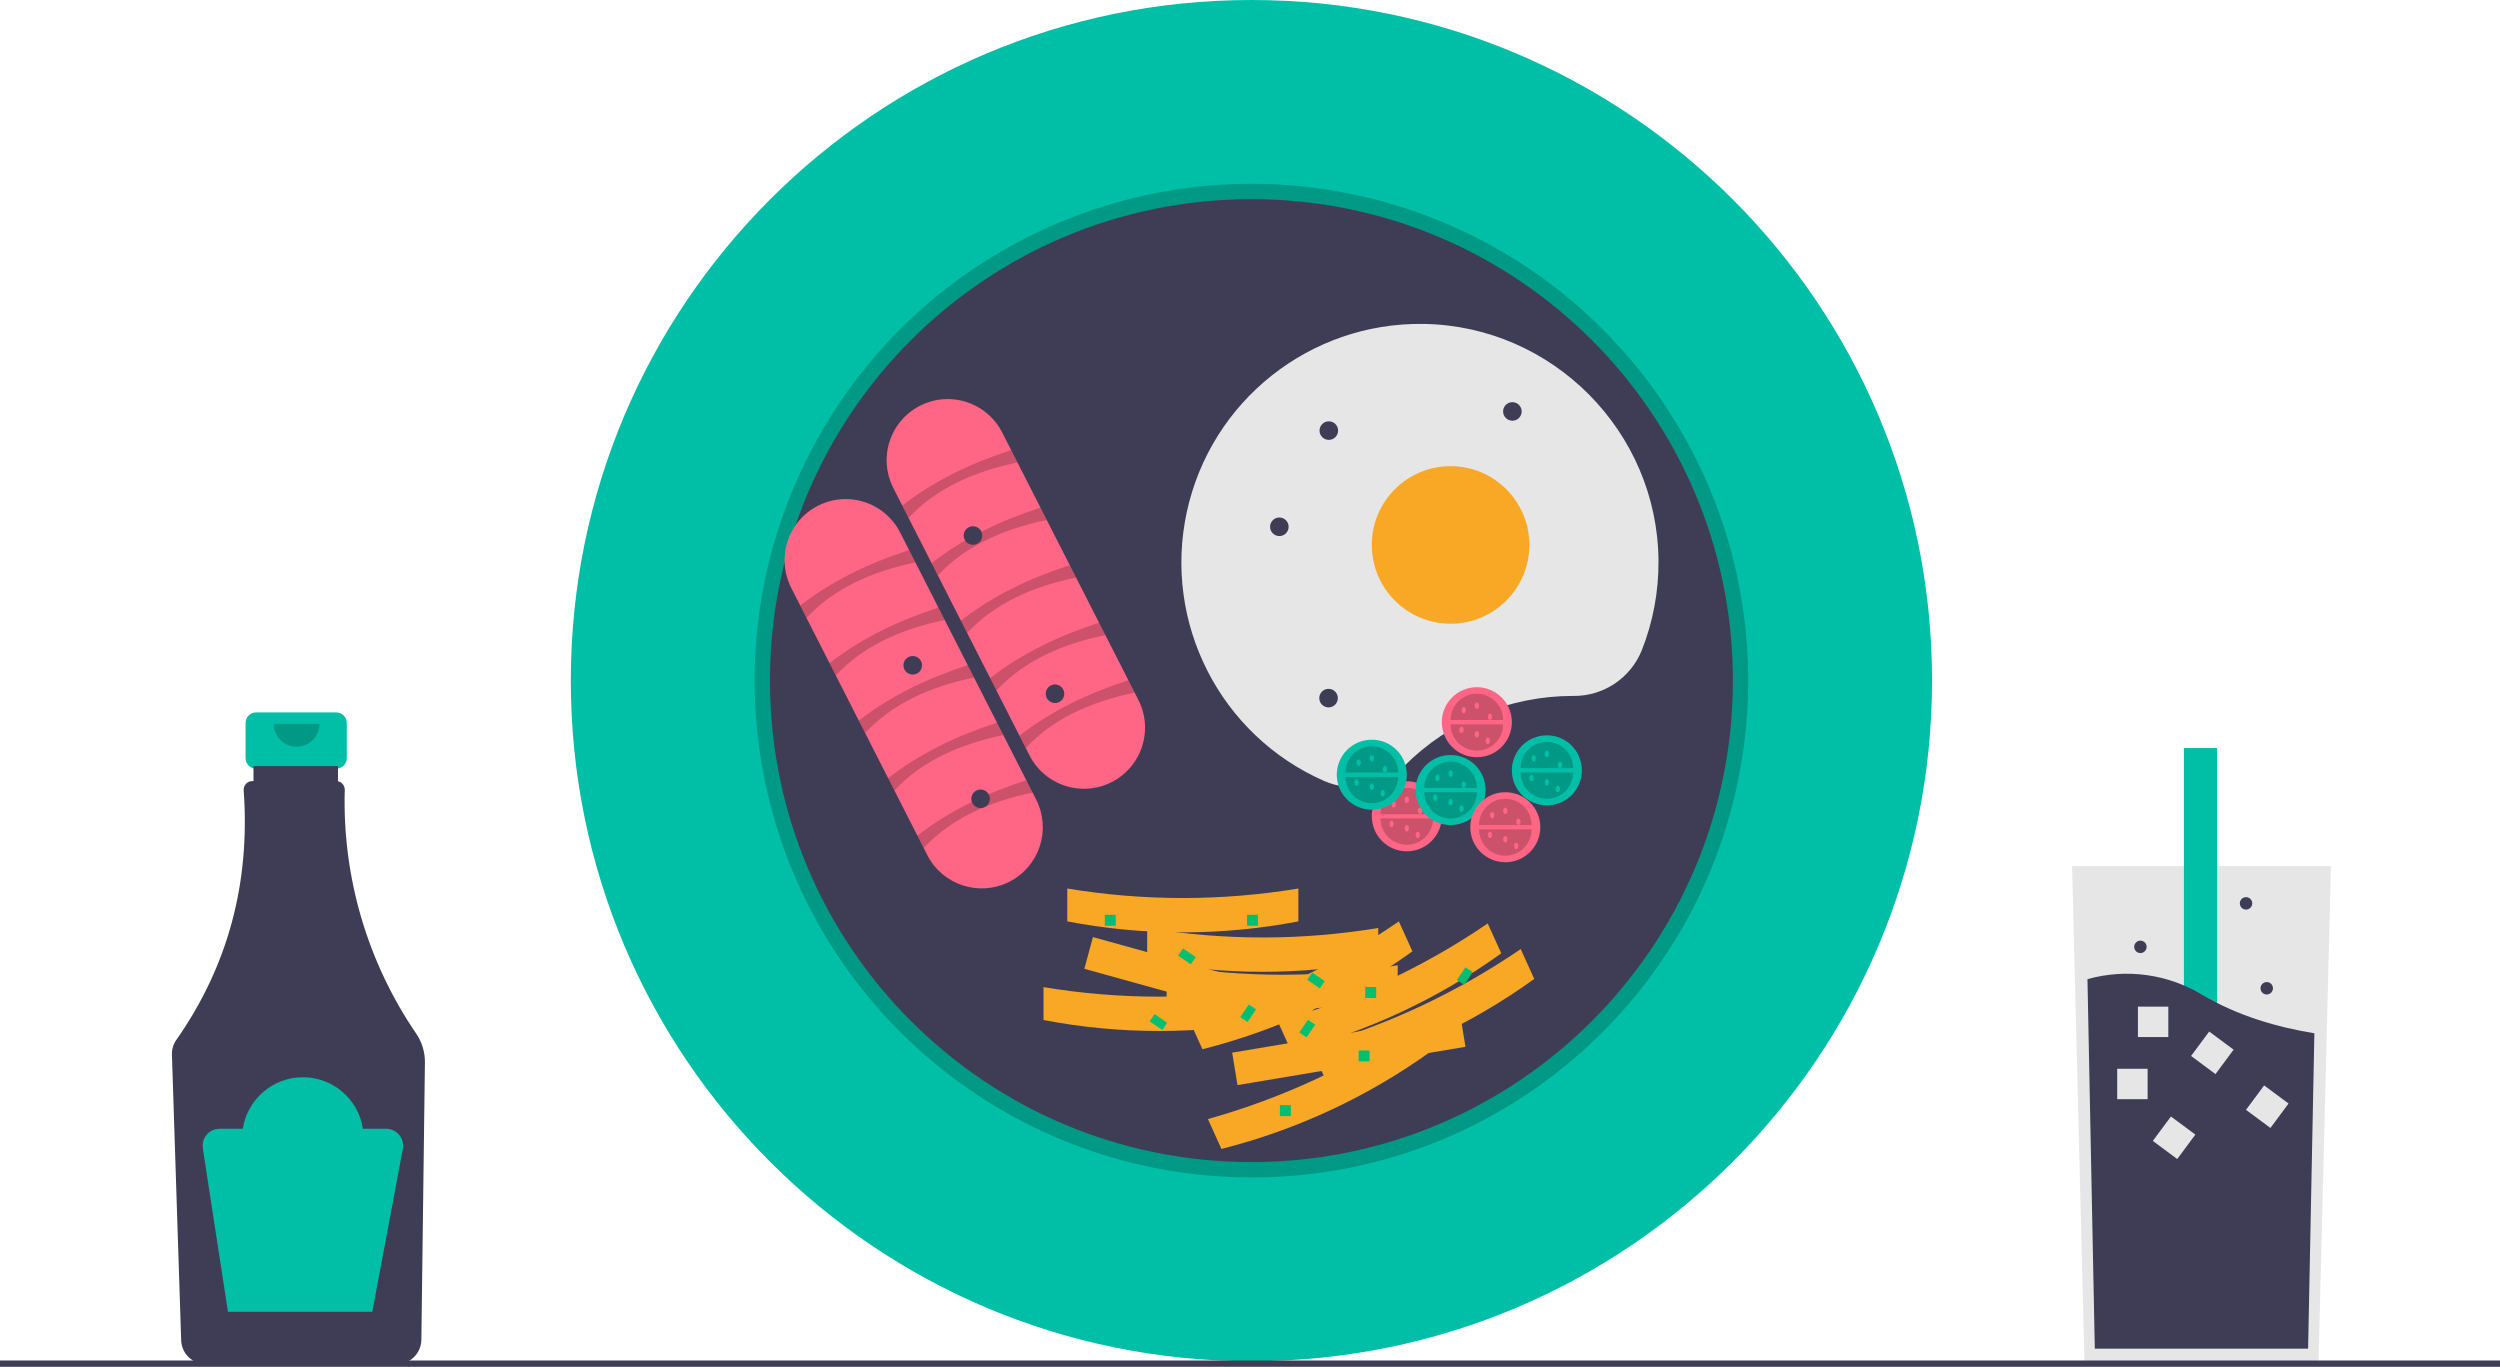
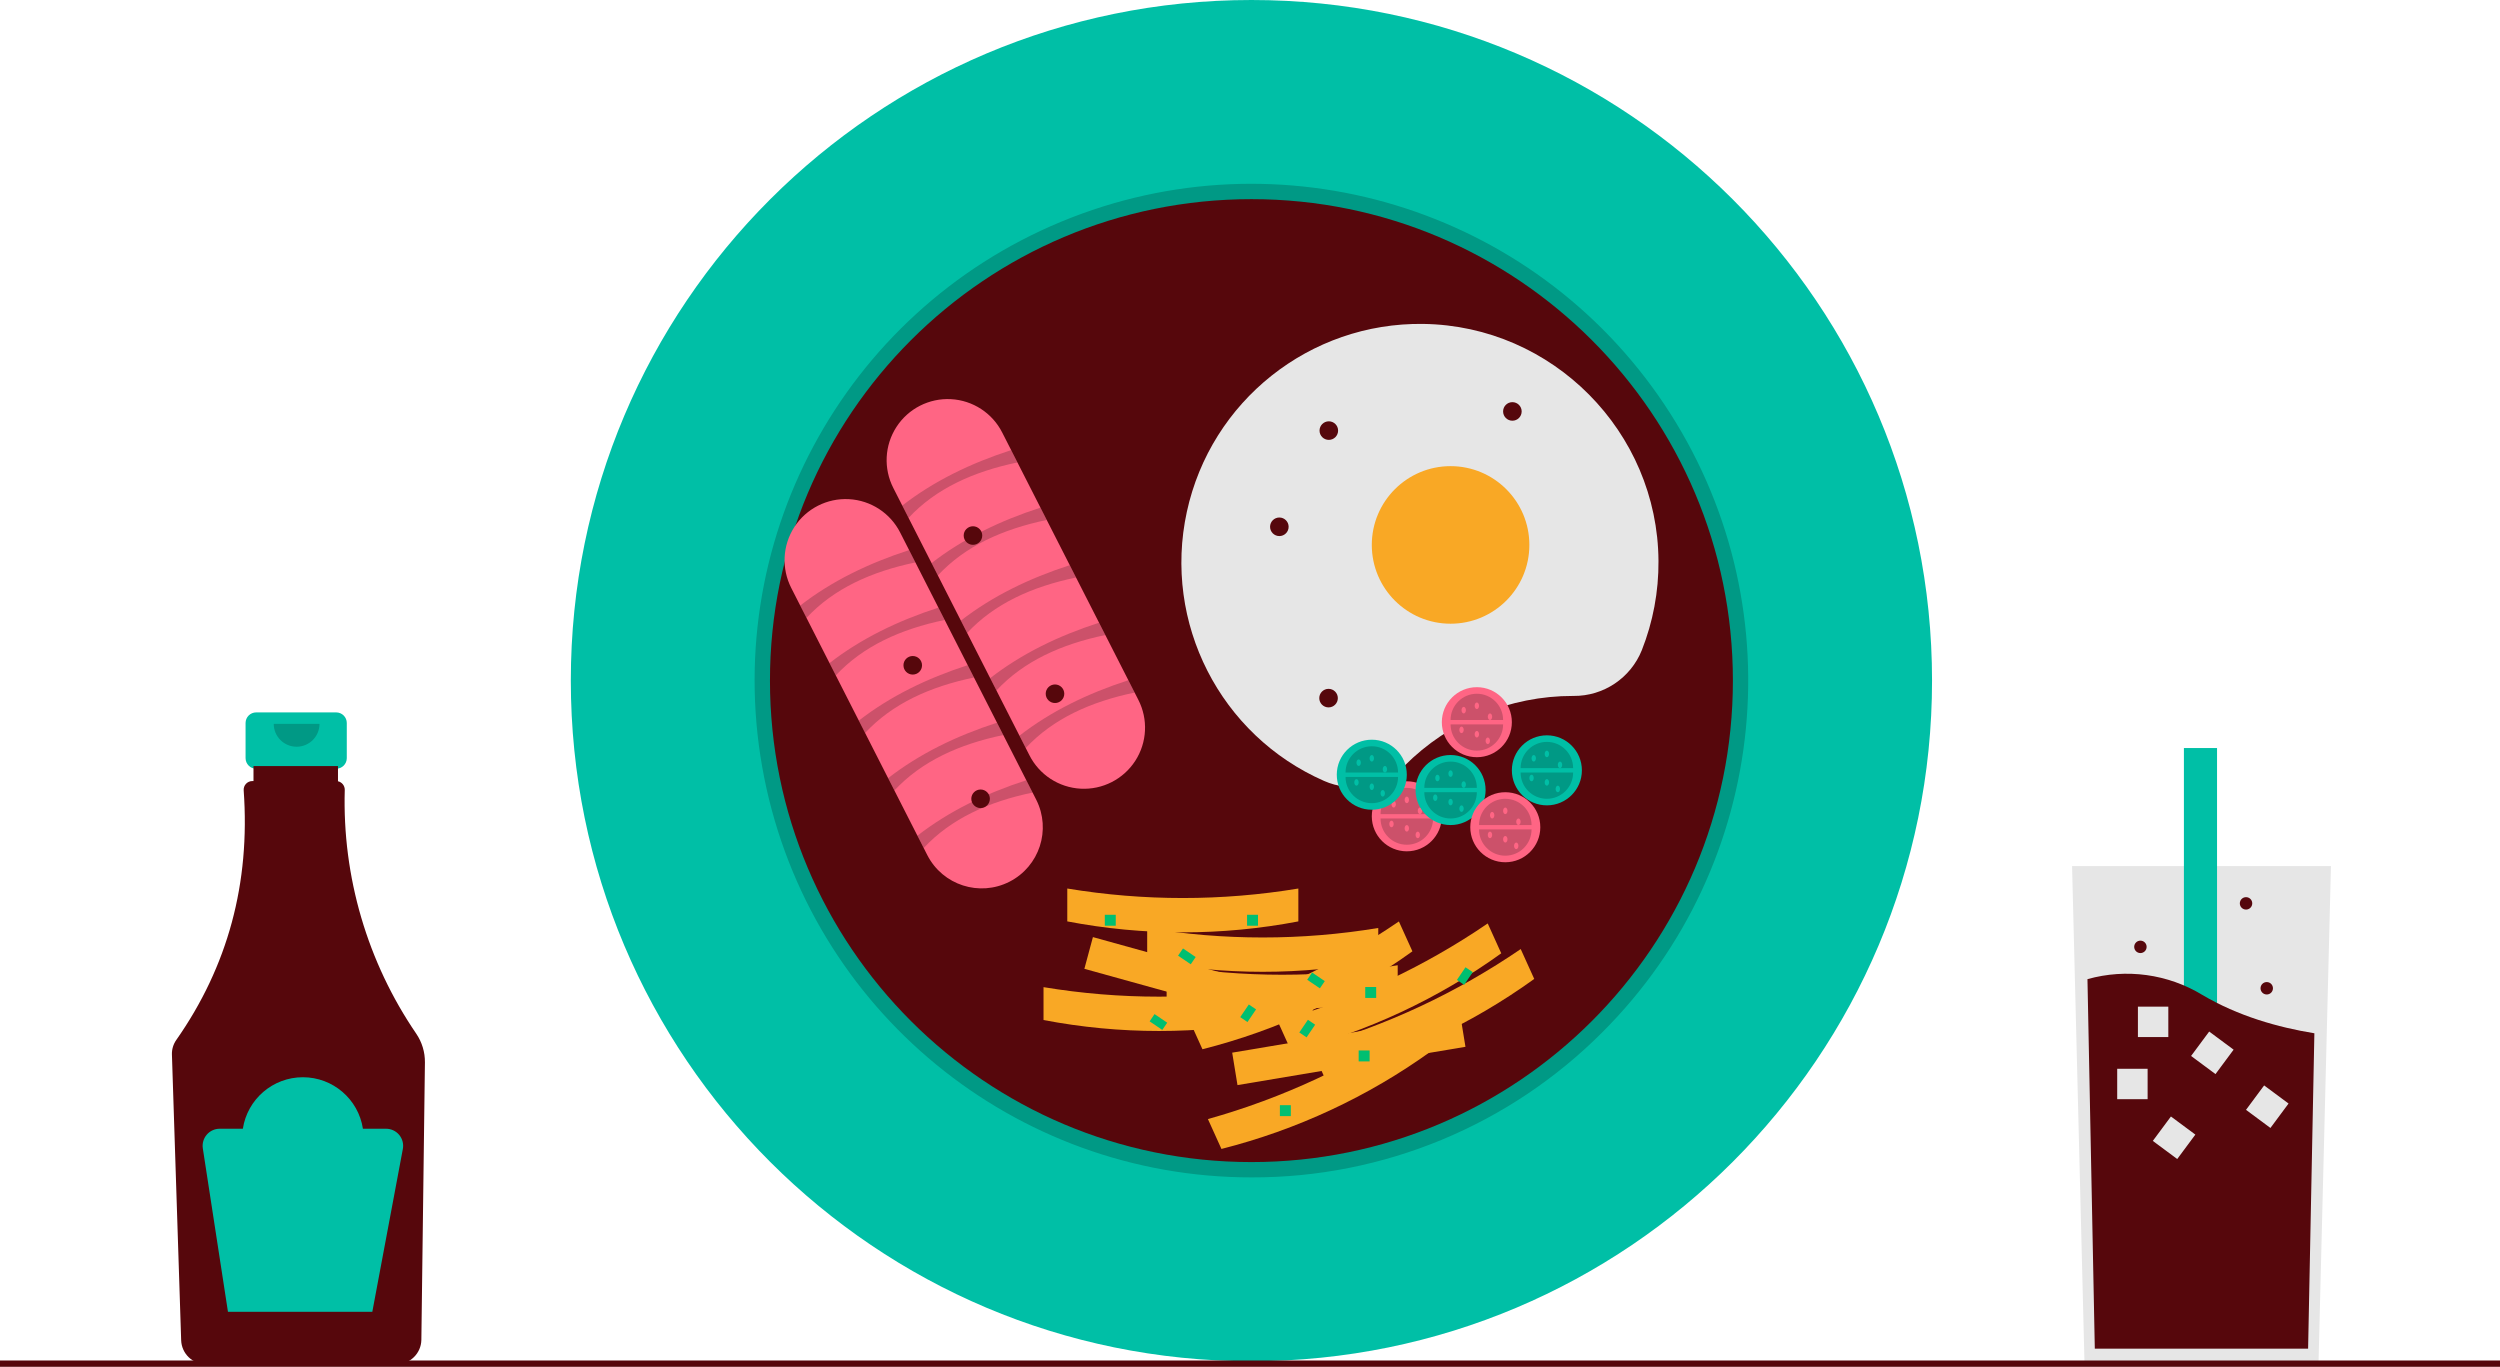
<svg xmlns="http://www.w3.org/2000/svg" data-name="Layer 1" width="888" height="485.489" viewBox="0 0 888 485.489">
  <path d="M275.412,460.3H246.993a3.768,3.768,0,0,0-3.768,3.768v12.474a3.768,3.768,0,0,0,3.768,3.768h4.709V499h19V480.31h4.709a3.768,3.768,0,0,0,3.768-3.768V464.068A3.768,3.768,0,0,0,275.412,460.3Z" transform="translate(-156 -207.2555)" fill="#00bfa6" />
-   <path d="M303.877,574.461a146.105,146.105,0,0,1-25.418-86.624,3.081,3.081,0,0,0-2.405-3.075V479.372H246.039v5.315h-.414a3.08,3.08,0,0,0-3.067,3.308q3.547,49.442-23.954,88.677a8.487,8.487,0,0,0-1.536,5.144l3.282,101.518a8.788,8.788,0,0,0,8.713,8.482h67.887a8.791,8.791,0,0,0,8.718-8.632l1.265-98.566A17.789,17.789,0,0,0,303.877,574.461Z" transform="translate(-156 -207.2555)" fill="#3f3d56" />
+   <path d="M303.877,574.461a146.105,146.105,0,0,1-25.418-86.624,3.081,3.081,0,0,0-2.405-3.075V479.372H246.039v5.315h-.414a3.08,3.08,0,0,0-3.067,3.308q3.547,49.442-23.954,88.677a8.487,8.487,0,0,0-1.536,5.144l3.282,101.518a8.788,8.788,0,0,0,8.713,8.482h67.887a8.791,8.791,0,0,0,8.718-8.632l1.265-98.566A17.789,17.789,0,0,0,303.877,574.461Z" transform="translate(-156 -207.2555)" fill="#56070C" />
  <path d="M269.488,464.365a8.129,8.129,0,0,1-16.258,0" transform="translate(-156 -207.2555)" opacity="0.2" />
  <path d="M293.13,608.182h-8.221a21.576,21.576,0,0,0-42.649,0h-8.221a6.067,6.067,0,0,0-5.996,6.989l8.929,58.041h51.274l10.846-57.846A6.067,6.067,0,0,0,293.13,608.182Z" transform="translate(-156 -207.2555)" fill="#00bfa6" />
  <polygon points="827.952 307.634 825.98 386.448 823.538 484.181 740.414 484.181 737.552 369.675 736 307.634 827.952 307.634" fill="#e6e6e6" />
  <rect x="775.723" y="265.704" width="11.77" height="155.95" fill="#00bfa6" />
-   <path d="M978.067,574.275l-2.226,112.02H900.074l-2.608-131.244a51.634,51.634,0,0,1,40.827,5.615C950.952,568.154,965.173,572.184,978.067,574.275Z" transform="translate(-156 -207.2555)" fill="#3f3d56" />
+   <path d="M978.067,574.275l-2.226,112.02H900.074l-2.608-131.244a51.634,51.634,0,0,1,40.827,5.615C950.952,568.154,965.173,572.184,978.067,574.275Z" transform="translate(-156 -207.2555)" fill="#56070C" />
  <rect x="752.031" y="379.63" width="10.8" height="10.8" fill="#e6e6e6" />
  <rect x="759.387" y="357.562" width="10.8" height="10.8" fill="#e6e6e6" />
  <rect x="936.424" y="575.816" width="10.8" height="10.8" transform="translate(375.5752 -653.9211) rotate(36.56259)" fill="#e6e6e6" />
  <rect x="955.937" y="594.951" width="10.8" height="10.8" transform="translate(390.8143 -661.7792) rotate(36.56259)" fill="#e6e6e6" />
  <rect x="922.834" y="605.986" width="10.8" height="10.8" transform="translate(390.873 -639.8885) rotate(36.56259)" fill="#e6e6e6" />
-   <circle cx="805.148" cy="351.035" r="2.207" fill="#3f3d56" />
-   <circle cx="760.275" cy="336.323" r="2.207" fill="#3f3d56" />
-   <circle cx="797.792" cy="320.875" r="2.207" fill="#3f3d56" />
+   <circle cx="805.148" cy="351.035" r="2.207" fill="#56070C" />
+   <circle cx="760.275" cy="336.323" r="2.207" fill="#56070C" />
+   <circle cx="797.792" cy="320.875" r="2.207" fill="#56070C" />
  <circle cx="444.508" cy="241.754" r="241.754" fill="#00bfa6" />
  <path d="M600.508,625.467a176.456,176.456,0,1,1,124.774-51.683A175.304,175.304,0,0,1,600.508,625.467Zm0-342.031c-91.298,0-165.574,74.276-165.574,165.574,0,91.298,74.276,165.574,165.574,165.574,91.298,0,165.574-74.277,165.574-165.574C766.082,357.711,691.806,283.435,600.508,283.435Z" transform="translate(-156 -207.2555)" opacity="0.2" />
-   <circle cx="444.508" cy="241.754" r="171.016" fill="#3f3d56" />
+   <circle cx="444.508" cy="241.754" r="171.016" fill="#56070C" />
  <path d="M473.327,380.627a21.704,21.704,0,1,1,38.681-19.698l48.316,94.878a21.704,21.704,0,1,1-38.681,19.698Z" transform="translate(-156 -207.2555)" fill="#ff6584" />
  <path d="M478.717,391.21l-2.23-4.379c11.129-8.647,24.198-15.007,38.681-19.698l2.23,4.379C501.722,374.776,488.386,380.817,478.717,391.21Z" transform="translate(-156 -207.2555)" opacity="0.2" />
  <path d="M489.123,411.645l-2.23-4.379c11.129-8.647,24.198-15.007,38.681-19.698l2.23,4.379C512.129,395.211,498.793,401.252,489.123,411.645Z" transform="translate(-156 -207.2555)" opacity="0.2" />
  <path d="M499.53,432.081l-2.23-4.379c11.129-8.647,24.198-15.007,38.681-19.698l2.23,4.379C522.535,415.647,509.199,421.688,499.53,432.081Z" transform="translate(-156 -207.2555)" opacity="0.2" />
  <path d="M509.936,452.516l-2.23-4.379c11.129-8.647,24.198-15.007,38.681-19.698l2.23,4.379C532.942,436.082,519.606,442.123,509.936,452.516Z" transform="translate(-156 -207.2555)" opacity="0.2" />
  <path d="M520.343,472.951l-2.23-4.379c11.129-8.647,24.198-15.007,38.681-19.698l2.23,4.379C543.349,456.517,530.013,462.558,520.343,472.951Z" transform="translate(-156 -207.2555)" opacity="0.2" />
  <path d="M437.079,416.146a21.704,21.704,0,1,1,38.681-19.698l48.316,94.878a21.704,21.704,0,0,1-38.681,19.698Z" transform="translate(-156 -207.2555)" fill="#ff6584" />
  <path d="M442.468,426.729l-2.23-4.379c11.129-8.647,24.198-15.007,38.681-19.698l2.23,4.379C465.474,410.295,452.138,416.336,442.468,426.729Z" transform="translate(-156 -207.2555)" opacity="0.2" />
  <path d="M452.875,447.164l-2.23-4.379c11.129-8.647,24.198-15.007,38.681-19.698l2.23,4.379C475.881,430.73,462.544,436.771,452.875,447.164Z" transform="translate(-156 -207.2555)" opacity="0.2" />
  <path d="M463.281,467.6l-2.23-4.379c11.129-8.647,24.198-15.007,38.681-19.698l2.23,4.379C486.287,451.166,472.951,457.207,463.281,467.6Z" transform="translate(-156 -207.2555)" opacity="0.2" />
  <path d="M473.688,488.035l-2.23-4.379c11.129-8.647,24.198-15.007,38.681-19.698l2.23,4.379C496.694,471.601,483.358,477.642,473.688,488.035Z" transform="translate(-156 -207.2555)" opacity="0.2" />
  <path d="M484.095,508.47l-2.23-4.379c11.129-8.647,24.198-15.007,38.681-19.698l2.23,4.379C507.1,492.036,493.764,498.077,484.095,508.47Z" transform="translate(-156 -207.2555)" opacity="0.2" />
  <path d="M714.778,454.451l.153 0a25.888,25.888,0,0,0,24.239-16.236,84.503,84.503,0,0,0,5.923-31.694c-.271-45.911-37.622-83.575-83.529-84.21a84.744,84.744,0,0,0-35.277,162.32,25.667,25.667,0,0,0,28.506-5.286A84.458,84.458,0,0,1,714.778,454.451Z" transform="translate(-156 -207.2555)" fill="#e6e6e6" />
  <circle cx="515.246" cy="193.559" r="27.984" fill="#f9a825" />
-   <circle cx="454.426" cy="187.115" r="3.297" fill="#3f3d56" />
-   <circle cx="345.598" cy="190.225" r="3.297" fill="#3f3d56" />
-   <circle cx="471.996" cy="152.949" r="3.297" fill="#3f3d56" />
-   <circle cx="471.902" cy="247.973" r="3.297" fill="#3f3d56" />
-   <circle cx="537.199" cy="146.141" r="3.297" fill="#3f3d56" />
-   <circle cx="324.207" cy="236.313" r="3.297" fill="#3f3d56" />
-   <circle cx="348.305" cy="283.731" r="3.297" fill="#3f3d56" />
+   <circle cx="454.426" cy="187.115" r="3.297" fill="#56070C" />
+   <circle cx="345.598" cy="190.225" r="3.297" fill="#56070C" />
+   <circle cx="471.996" cy="152.949" r="3.297" fill="#56070C" />
+   <circle cx="471.902" cy="247.973" r="3.297" fill="#56070C" />
+   <circle cx="537.199" cy="146.141" r="3.297" fill="#56070C" />
+   <circle cx="324.207" cy="236.313" r="3.297" fill="#56070C" />
+   <circle cx="348.305" cy="283.731" r="3.297" fill="#56070C" />
  <circle cx="499.7" cy="289.949" r="12.438" fill="#ff6584" />
  <path d="M665.028,497.982a9.328,9.328,0,0,1-18.656,0" transform="translate(-156 -207.2555)" opacity="0.2" />
  <path d="M646.371,496.428a9.328,9.328,0,0,1,18.656,0" transform="translate(-156 -207.2555)" opacity="0.2" />
  <ellipse cx="495.035" cy="285.674" rx="0.777" ry="1.166" fill="#ff6584" />
  <ellipse cx="499.7" cy="284.119" rx="0.777" ry="1.166" fill="#ff6584" />
  <ellipse cx="499.7" cy="294.225" rx="0.777" ry="1.166" fill="#ff6584" />
  <ellipse cx="504.364" cy="288.006" rx="0.777" ry="1.166" fill="#ff6584" />
  <ellipse cx="503.586" cy="296.557" rx="0.777" ry="1.166" fill="#ff6584" />
  <ellipse cx="494.258" cy="292.67" rx="0.777" ry="1.166" fill="#ff6584" />
  <circle cx="524.575" cy="256.524" r="12.438" fill="#ff6584" />
  <path d="M689.903,464.556a9.328,9.328,0,0,1-18.656,0" transform="translate(-156 -207.2555)" opacity="0.2" />
  <path d="M671.246,463.002a9.328,9.328,0,0,1,18.656,0" transform="translate(-156 -207.2555)" opacity="0.2" />
  <ellipse cx="519.91" cy="252.248" rx="0.777" ry="1.166" fill="#ff6584" />
  <ellipse cx="524.575" cy="250.693" rx="0.777" ry="1.166" fill="#ff6584" />
  <ellipse cx="524.575" cy="260.799" rx="0.777" ry="1.166" fill="#ff6584" />
  <ellipse cx="529.239" cy="254.58" rx="0.777" ry="1.166" fill="#ff6584" />
  <ellipse cx="528.461" cy="263.131" rx="0.777" ry="1.166" fill="#ff6584" />
  <ellipse cx="519.133" cy="259.244" rx="0.777" ry="1.166" fill="#ff6584" />
  <circle cx="549.45" cy="273.625" r="12.438" fill="#00bfa6" />
  <path d="M714.778,481.658a9.328,9.328,0,0,1-18.656,0" transform="translate(-156 -207.2555)" opacity="0.2" />
  <path d="M696.121,480.103a9.328,9.328,0,0,1,18.656,0" transform="translate(-156 -207.2555)" opacity="0.2" />
  <ellipse cx="544.785" cy="269.35" rx="0.777" ry="1.166" fill="#00bfa6" />
  <ellipse cx="549.45" cy="267.795" rx="0.777" ry="1.166" fill="#00bfa6" />
  <ellipse cx="549.45" cy="277.901" rx="0.777" ry="1.166" fill="#00bfa6" />
  <ellipse cx="554.114" cy="271.682" rx="0.777" ry="1.166" fill="#00bfa6" />
  <ellipse cx="553.336" cy="280.233" rx="0.777" ry="1.166" fill="#00bfa6" />
  <ellipse cx="544.008" cy="276.346" rx="0.777" ry="1.166" fill="#00bfa6" />
  <circle cx="487.262" cy="275.18" r="12.438" fill="#00bfa6" />
  <path d="M652.59,483.213a9.328,9.328,0,0,1-18.656,0" transform="translate(-156 -207.2555)" opacity="0.2" />
  <path d="M633.934,481.658a9.328,9.328,0,0,1,18.656,0" transform="translate(-156 -207.2555)" opacity="0.2" />
  <ellipse cx="482.598" cy="270.904" rx="0.777" ry="1.166" fill="#00bfa6" />
  <ellipse cx="487.262" cy="269.35" rx="0.777" ry="1.166" fill="#00bfa6" />
  <ellipse cx="487.262" cy="279.455" rx="0.777" ry="1.166" fill="#00bfa6" />
  <ellipse cx="491.926" cy="273.236" rx="0.777" ry="1.166" fill="#00bfa6" />
  <ellipse cx="491.149" cy="281.787" rx="0.777" ry="1.166" fill="#00bfa6" />
  <ellipse cx="481.821" cy="277.901" rx="0.777" ry="1.166" fill="#00bfa6" />
  <circle cx="515.246" cy="280.621" r="12.438" fill="#00bfa6" />
  <path d="M680.575,488.654a9.328,9.328,0,1,1-18.656,0" transform="translate(-156 -207.2555)" opacity="0.2" />
  <path d="M661.918,487.099a9.328,9.328,0,1,1,18.656,0" transform="translate(-156 -207.2555)" opacity="0.2" />
  <ellipse cx="510.582" cy="276.346" rx="0.777" ry="1.166" fill="#00bfa6" />
  <ellipse cx="515.246" cy="274.791" rx="0.777" ry="1.166" fill="#00bfa6" />
  <ellipse cx="515.246" cy="284.897" rx="0.777" ry="1.166" fill="#00bfa6" />
  <ellipse cx="519.91" cy="278.678" rx="0.777" ry="1.166" fill="#00bfa6" />
  <ellipse cx="519.133" cy="287.229" rx="0.777" ry="1.166" fill="#00bfa6" />
  <ellipse cx="509.805" cy="283.342" rx="0.777" ry="1.166" fill="#00bfa6" />
  <circle cx="534.68" cy="293.836" r="12.438" fill="#ff6584" />
  <path d="M700.008,501.869a9.328,9.328,0,1,1-18.656,0" transform="translate(-156 -207.2555)" opacity="0.2" />
  <path d="M681.352,500.314a9.328,9.328,0,1,1,18.656,0" transform="translate(-156 -207.2555)" opacity="0.2" />
  <ellipse cx="530.016" cy="289.561" rx="0.777" ry="1.166" fill="#ff6584" />
  <ellipse cx="534.68" cy="288.006" rx="0.777" ry="1.166" fill="#ff6584" />
  <ellipse cx="534.68" cy="298.111" rx="0.777" ry="1.166" fill="#ff6584" />
  <ellipse cx="539.344" cy="291.893" rx="0.777" ry="1.166" fill="#ff6584" />
  <ellipse cx="538.567" cy="300.443" rx="0.777" ry="1.166" fill="#ff6584" />
  <ellipse cx="529.239" cy="296.557" rx="0.777" ry="1.166" fill="#ff6584" />
-   <circle cx="374.734" cy="246.418" r="3.297" fill="#3f3d56" />
+   <circle cx="374.734" cy="246.418" r="3.297" fill="#56070C" />
  <polygon points="464.345 366.08 385.17 344.123 388.203 332.857 467.378 354.815 464.345 366.08" fill="#f9a825" />
  <path d="M608.738,569.57a218.268,218.268,0,0,1-82.078,0V557.892a250.991,250.991,0,0,0,82.078,0Z" transform="translate(-156 -207.2555)" fill="#f9a825" />
  <path d="M617.176,534.536a218.268,218.268,0,0,1-82.078,0V522.857a250.992,250.992,0,0,0,82.078,0Z" transform="translate(-156 -207.2555)" fill="#f9a825" />
  <path d="M645.558,548.549a218.268,218.268,0,0,1-82.078,0v-11.678a250.992,250.992,0,0,0,82.078,0Z" transform="translate(-156 -207.2555)" fill="#f9a825" />
  <path d="M652.462,561.785a218.268,218.268,0,0,1-82.078,0v-11.678a250.992,250.992,0,0,0,82.078,0Z" transform="translate(-156 -207.2555)" fill="#f9a825" />
  <polygon points="520.531 371.824 439.554 385.426 437.676 373.904 518.652 360.302 520.531 371.824" fill="#f9a825" />
  <path d="M664.435,580.577a219.97,219.97,0,0,1-74.58,34.784l-4.804-10.612a252.954,252.954,0,0,0,74.58-34.784Z" transform="translate(-156 -207.2555)" fill="#f9a825" />
  <path d="M657.689,545.166a219.97,219.97,0,0,1-74.58,34.784l-4.804-10.612a252.954,252.954,0,0,0,74.58-34.784Z" transform="translate(-156 -207.2555)" fill="#f9a825" />
  <path d="M689.243,545.872a219.97,219.97,0,0,1-74.58,34.784l-4.804-10.612a252.955,252.955,0,0,0,74.58-34.784Z" transform="translate(-156 -207.2555)" fill="#f9a825" />
  <path d="M700.962,554.972a219.97,219.97,0,0,1-74.58,34.784L621.577,579.145a252.954,252.954,0,0,0,74.58-34.784Z" transform="translate(-156 -207.2555)" fill="#f9a825" />
  <rect x="442.953" y="324.93" width="3.887" height="3.887" fill="#00bf71" />
  <rect x="454.614" y="392.559" width="3.887" height="3.887" fill="#00bf71" />
  <rect x="392.426" y="324.93" width="3.887" height="3.887" fill="#00bf71" />
  <rect x="482.598" y="373.125" width="3.887" height="3.887" fill="#00bf71" />
  <rect x="484.93" y="350.582" width="3.887" height="3.887" fill="#00bf71" />
  <rect x="574.856" y="545.4" width="5.441" height="3.109" transform="translate(250.708 -437.1907) rotate(34.15572)" fill="#00bf71" />
  <rect x="620.719" y="553.951" width="5.441" height="3.109" transform="translate(263.4195 -461.4654) rotate(34.15572)" fill="#00bf71" />
  <rect x="564.75" y="568.721" width="5.441" height="3.109" transform="translate(262.058 -427.4946) rotate(34.15572)" fill="#00bf71" />
  <rect x="596.621" y="565.611" width="5.441" height="3.109" transform="translate(1249.177 182.3778) rotate(124.1557)" fill="#00bf71" />
  <rect x="617.61" y="571.053" width="5.441" height="3.109" transform="translate(1286.452 173.5061) rotate(124.1557)" fill="#00bf71" />
  <rect x="673.578" y="552.396" width="5.441" height="3.109" transform="matrix(-0.56144, 0.82751, -0.82751, -0.56144, 1358.406, 98.06043)" fill="#00bf71" />
-   <rect y="483.248" width="888" height="2.241" fill="#3f3d56" />
+   <rect y="483.248" width="888" height="2.241" fill="#56070C" />
</svg>
